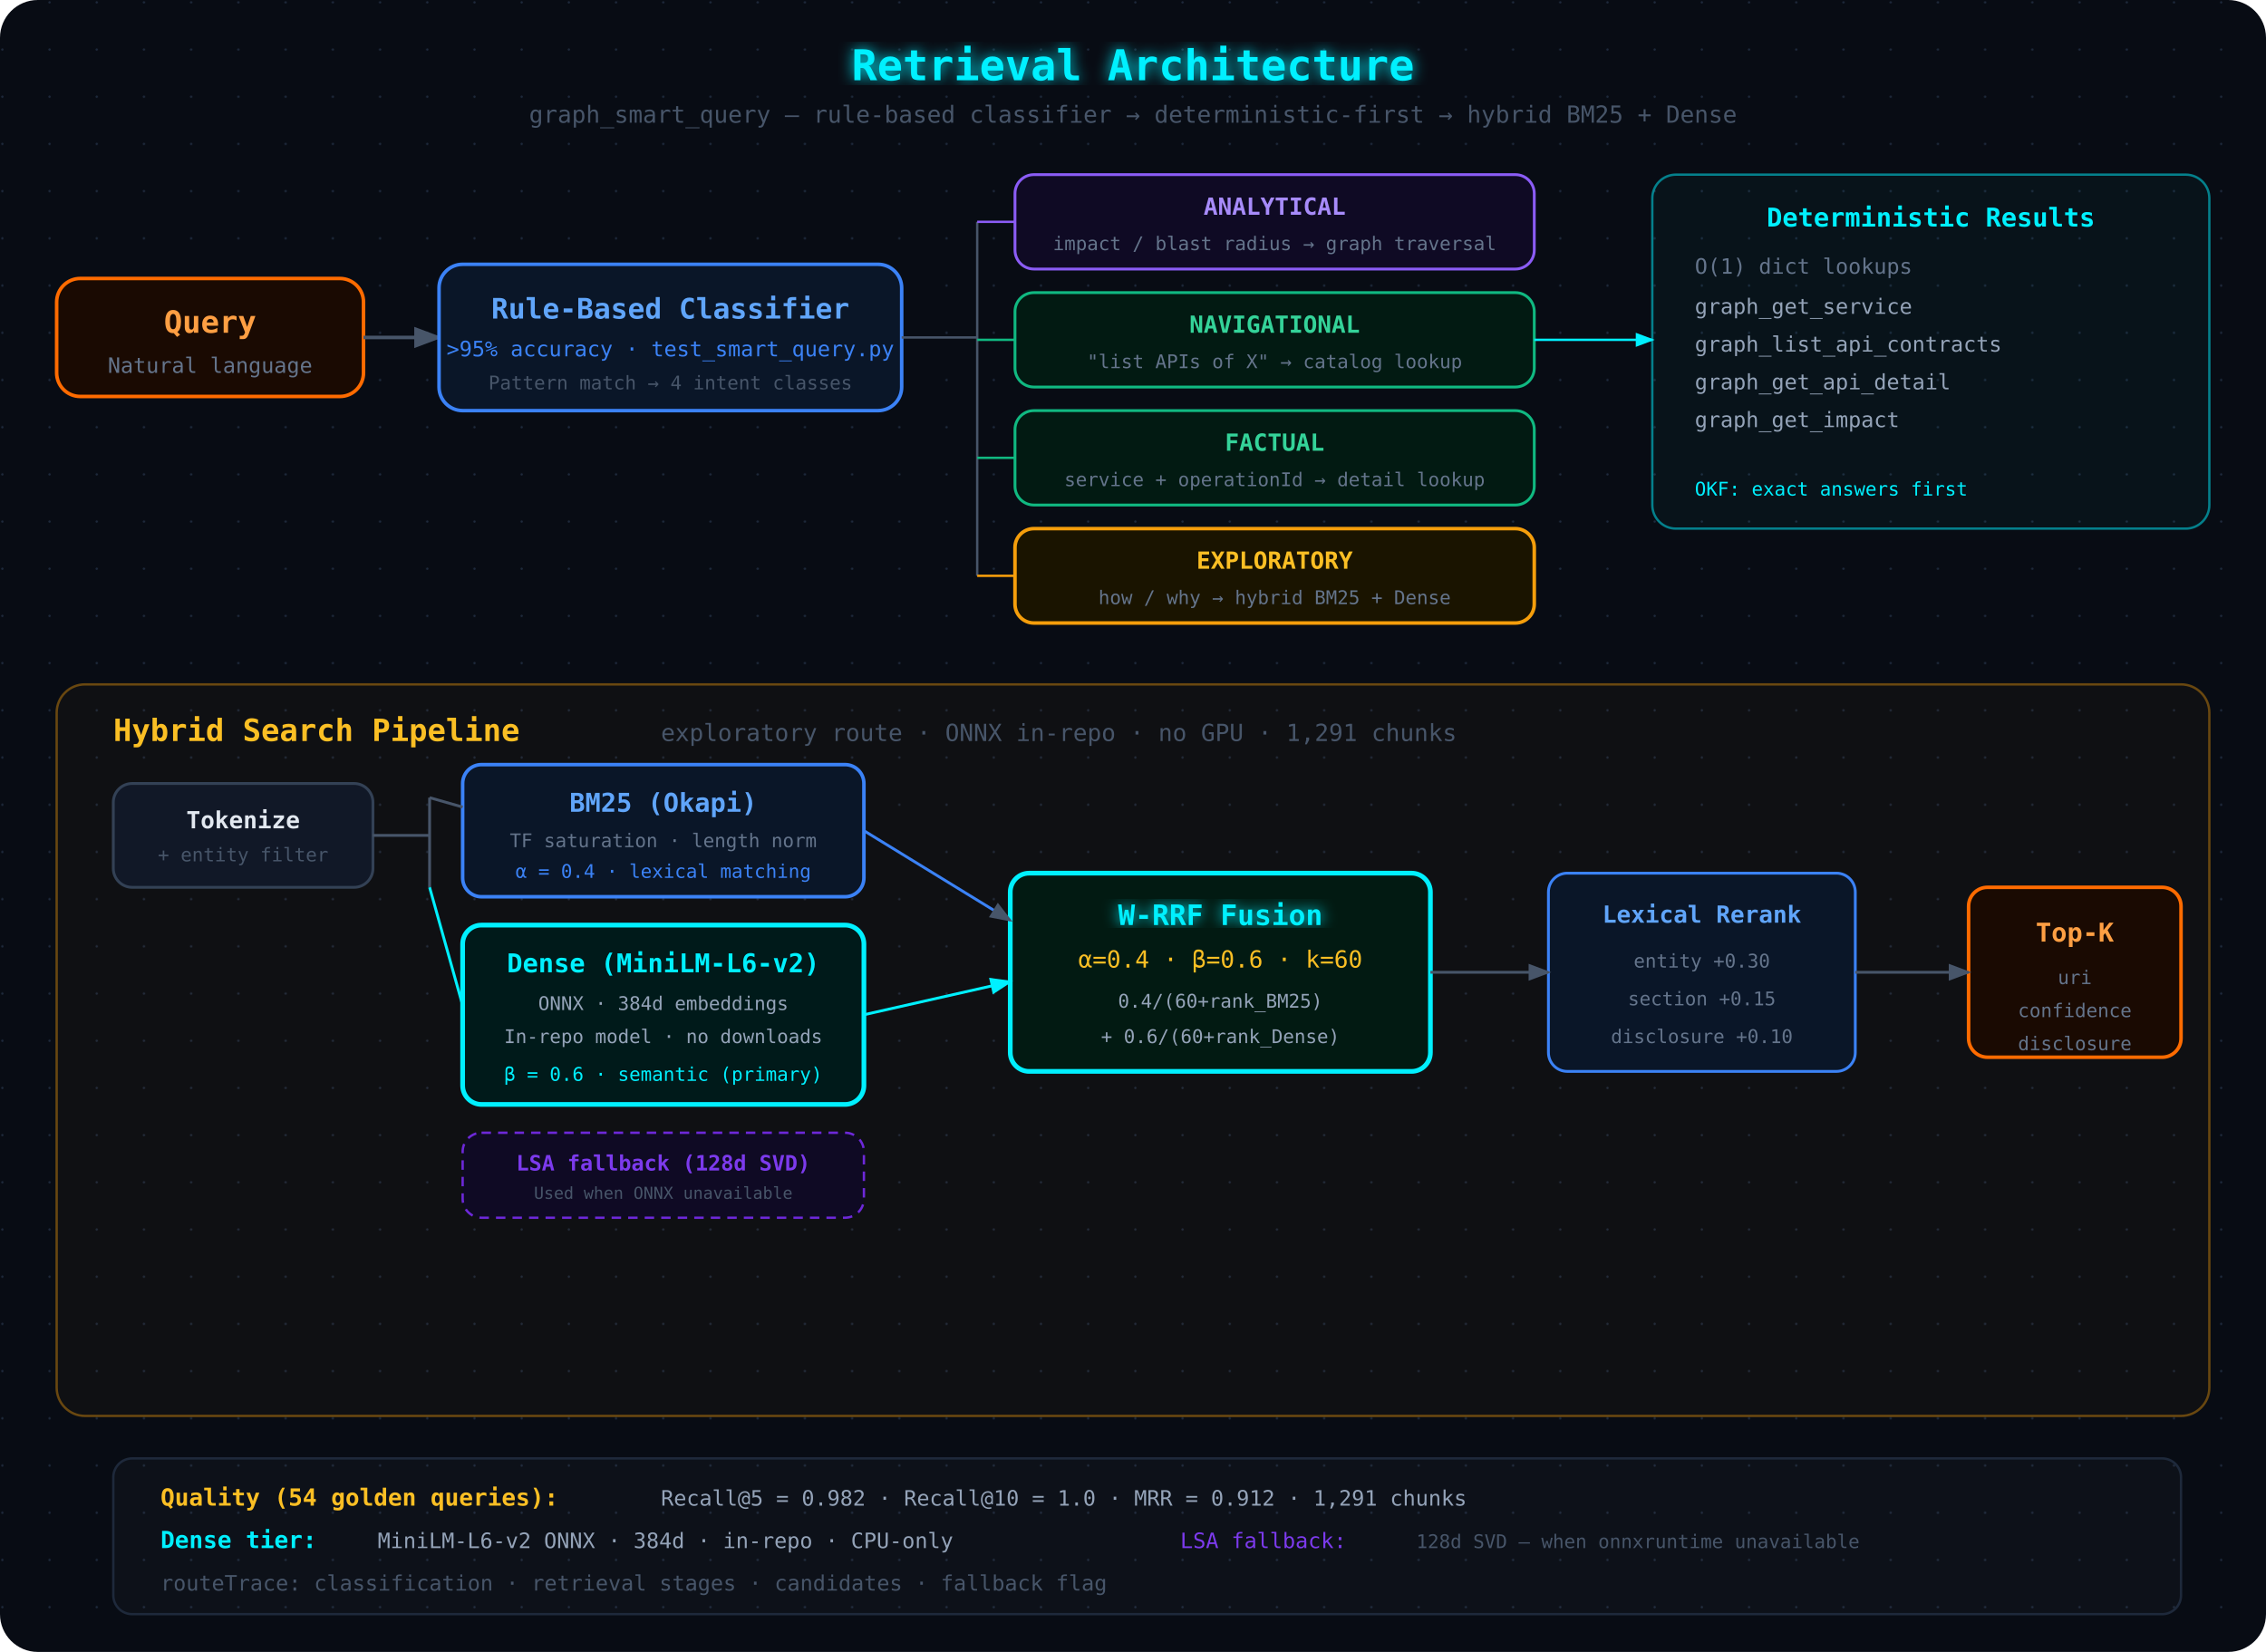
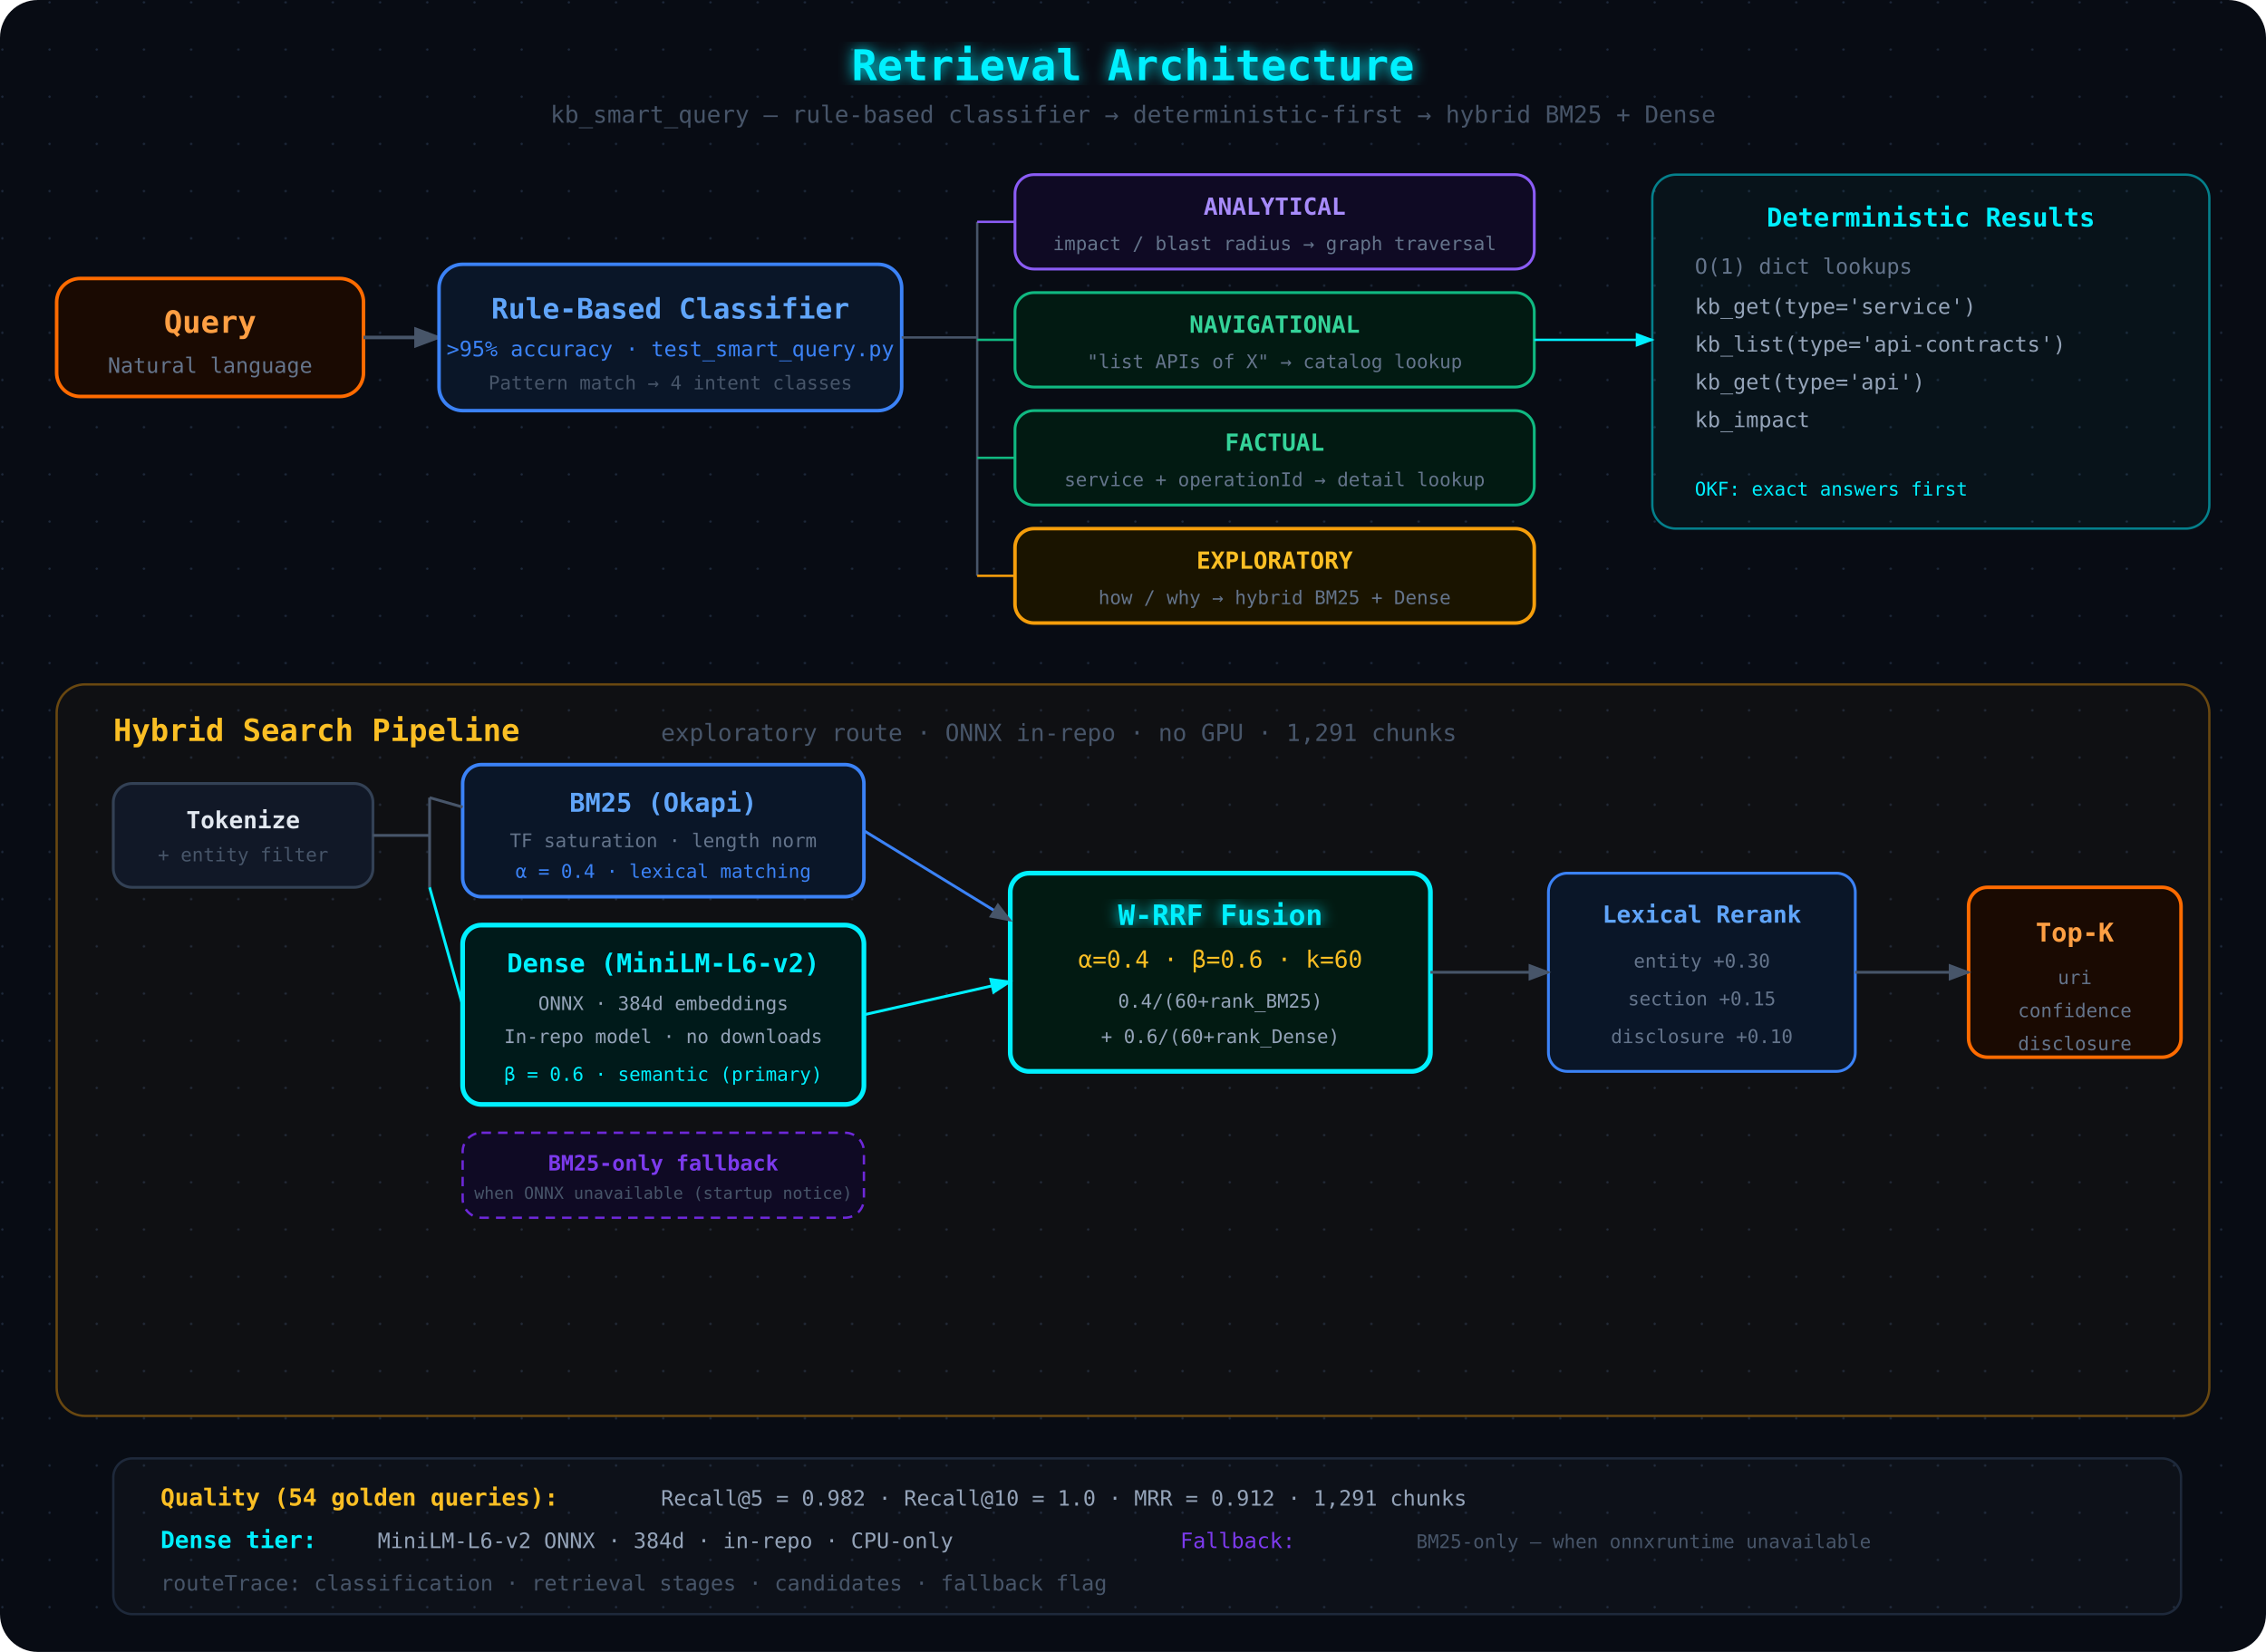
<svg xmlns="http://www.w3.org/2000/svg" viewBox="0 0 960 700" font-family="'SF Mono','Fira Code','Cascadia Code',monospace">
  <defs>
    <marker id="ra1" markerWidth="8" markerHeight="6" refX="7" refY="3" orient="auto">
      <polygon points="0 0,8 3,0 6" fill="#475569" />
    </marker>
    <marker id="ra2" markerWidth="8" markerHeight="6" refX="7" refY="3" orient="auto">
      <polygon points="0 0,8 3,0 6" fill="#00f0ff" />
    </marker>
    <filter id="glow">
      <feGaussianBlur stdDeviation="3" result="blur" />
      <feMerge>
        <feMergeNode in="blur" />
        <feMergeNode in="SourceGraphic" />
      </feMerge>
    </filter>
    <pattern id="grid" width="20" height="20" patternUnits="userSpaceOnUse">
      <circle cx="1" cy="1" r="0.5" fill="#1e293b" />
    </pattern>
  </defs>
  <rect width="960" height="700" fill="#080c14" rx="16" />
  <rect width="960" height="700" fill="url(#grid)" rx="16" />
  <text x="480" y="34" text-anchor="middle" fill="#00f0ff" font-size="18" font-weight="700" filter="url(#glow)">Retrieval Architecture</text>
-   <text x="480" y="52" text-anchor="middle" fill="#475569" font-size="10">graph_smart_query — rule-based classifier → deterministic-first → hybrid BM25 + Dense</text>
+   <text x="480" y="52" text-anchor="middle" fill="#475569" font-size="10">kb_smart_query — rule-based classifier → deterministic-first → hybrid BM25 + Dense</text>
  <rect x="24" y="118" width="130" height="50" rx="10" fill="#1a0a02" stroke="#ff6b00" stroke-width="1.5" />
  <text x="89" y="141" text-anchor="middle" fill="#ff9f43" font-size="13" font-weight="700">Query</text>
  <text x="89" y="158" text-anchor="middle" fill="#64748b" font-size="9">Natural language</text>
  <line x1="154" y1="143" x2="186" y2="143" stroke="#475569" stroke-width="1.5" marker-end="url(#ra1)" />
  <rect x="186" y="112" width="196" height="62" rx="10" fill="#0a1628" stroke="#3b82f6" stroke-width="1.5" />
  <text x="284" y="135" text-anchor="middle" fill="#60a5fa" font-size="12" font-weight="700">Rule-Based Classifier</text>
  <text x="284" y="151" text-anchor="middle" fill="#3b82f6" font-size="9">&gt;95% accuracy · test_smart_query.py</text>
  <text x="284" y="165" text-anchor="middle" fill="#475569" font-size="8">Pattern match → 4 intent classes</text>
  <line x1="382" y1="143" x2="414" y2="143" stroke="#475569" stroke-width="1" />
  <line x1="414" y1="94" x2="414" y2="244" stroke="#475569" stroke-width="1" />
  <line x1="414" y1="94" x2="430" y2="94" stroke="#8b5cf6" stroke-width="1" />
  <rect x="430" y="74" width="220" height="40" rx="8" fill="#0f0a24" stroke="#8b5cf6" stroke-width="1.2" />
  <text x="540" y="91" text-anchor="middle" fill="#a78bfa" font-size="10" font-weight="700">ANALYTICAL</text>
  <text x="540" y="106" text-anchor="middle" fill="#64748b" font-size="8">impact / blast radius → graph traversal</text>
  <line x1="414" y1="144" x2="430" y2="144" stroke="#10b981" stroke-width="1" />
  <rect x="430" y="124" width="220" height="40" rx="8" fill="#021a12" stroke="#10b981" stroke-width="1.2" />
  <text x="540" y="141" text-anchor="middle" fill="#34d399" font-size="10" font-weight="700">NAVIGATIONAL</text>
  <text x="540" y="156" text-anchor="middle" fill="#64748b" font-size="8">"list APIs of X" → catalog lookup</text>
  <line x1="414" y1="194" x2="430" y2="194" stroke="#10b981" stroke-width="1" />
  <rect x="430" y="174" width="220" height="40" rx="8" fill="#021a12" stroke="#10b981" stroke-width="1.2" />
  <text x="540" y="191" text-anchor="middle" fill="#34d399" font-size="10" font-weight="700">FACTUAL</text>
  <text x="540" y="206" text-anchor="middle" fill="#64748b" font-size="8">service + operationId → detail lookup</text>
  <line x1="414" y1="244" x2="430" y2="244" stroke="#f59e0b" stroke-width="1" />
  <rect x="430" y="224" width="220" height="40" rx="8" fill="#1a1400" stroke="#f59e0b" stroke-width="1.5" />
  <text x="540" y="241" text-anchor="middle" fill="#fbbf24" font-size="10" font-weight="700">EXPLORATORY</text>
  <text x="540" y="256" text-anchor="middle" fill="#64748b" font-size="8">how / why → hybrid BM25 + Dense</text>
  <rect x="700" y="74" width="236" height="150" rx="10" fill="rgba(0,240,255,0.03)" stroke="#00f0ff" stroke-width="1" stroke-opacity="0.5" />
  <text x="818" y="96" text-anchor="middle" fill="#00f0ff" font-size="11" font-weight="700">Deterministic Results</text>
  <text x="718" y="116" fill="#64748b" font-size="9">O(1) dict lookups</text>
-   <text x="718" y="133" fill="#94a3b8" font-size="9">graph_get_service</text>
-   <text x="718" y="149" fill="#94a3b8" font-size="9">graph_list_api_contracts</text>
-   <text x="718" y="165" fill="#94a3b8" font-size="9">graph_get_api_detail</text>
-   <text x="718" y="181" fill="#94a3b8" font-size="9">graph_get_impact</text>
+   <text x="718" y="133" fill="#94a3b8" font-size="9">kb_get(type='service')</text>
+   <text x="718" y="149" fill="#94a3b8" font-size="9">kb_list(type='api-contracts')</text>
+   <text x="718" y="165" fill="#94a3b8" font-size="9">kb_get(type='api')</text>
+   <text x="718" y="181" fill="#94a3b8" font-size="9">kb_impact</text>
  <text x="718" y="210" fill="#00f0ff" font-size="8">OKF: exact answers first</text>
  <line x1="650" y1="144" x2="700" y2="144" stroke="#00f0ff" stroke-width="1" marker-end="url(#ra2)" />
  <rect x="24" y="290" width="912" height="310" rx="12" fill="rgba(245,158,11,0.03)" stroke="#f59e0b" stroke-width="1" stroke-opacity="0.4" />
  <text x="48" y="314" fill="#fbbf24" font-size="13" font-weight="700">Hybrid Search Pipeline</text>
  <text x="280" y="314" fill="#475569" font-size="10">exploratory route · ONNX in-repo · no GPU · 1,291 chunks</text>
  <rect x="48" y="332" width="110" height="44" rx="8" fill="#111827" stroke="#334155" stroke-width="1.2" />
  <text x="103" y="351" text-anchor="middle" fill="#e2e8f0" font-size="10" font-weight="600">Tokenize</text>
  <text x="103" y="365" text-anchor="middle" fill="#475569" font-size="8">+ entity filter</text>
  <line x1="158" y1="354" x2="182" y2="354" stroke="#475569" stroke-width="1.2" />
  <line x1="182" y1="338" x2="182" y2="376" stroke="#475569" stroke-width="1.2" />
  <rect x="196" y="324" width="170" height="56" rx="8" fill="#0a1628" stroke="#3b82f6" stroke-width="1.5" />
  <text x="281" y="344" text-anchor="middle" fill="#60a5fa" font-size="11" font-weight="700">BM25 (Okapi)</text>
  <text x="281" y="359" text-anchor="middle" fill="#64748b" font-size="8">TF saturation · length norm</text>
  <text x="281" y="372" text-anchor="middle" fill="#3b82f6" font-size="8">α = 0.4 · lexical matching</text>
  <line x1="182" y1="338" x2="196" y2="342" stroke="#475569" stroke-width="1.2" />
  <rect x="196" y="392" width="170" height="76" rx="8" fill="#001a1a" stroke="#00f0ff" stroke-width="2" />
  <text x="281" y="412" text-anchor="middle" fill="#00f0ff" font-size="11" font-weight="700">Dense (MiniLM-L6-v2)</text>
  <text x="281" y="428" text-anchor="middle" fill="#94a3b8" font-size="8">ONNX · 384d embeddings</text>
  <text x="281" y="442" text-anchor="middle" fill="#94a3b8" font-size="8">In-repo model · no downloads</text>
  <text x="281" y="458" text-anchor="middle" fill="#00f0ff" font-size="8">β = 0.6 · semantic (primary)</text>
  <line x1="182" y1="376" x2="196" y2="426" stroke="#00f0ff" stroke-width="1.2" />
  <rect x="196" y="480" width="170" height="36" rx="8" fill="#0f0a24" stroke="#6d28d9" stroke-width="1" stroke-dasharray="4,3" />
-   <text x="281" y="496" text-anchor="middle" fill="#7c3aed" font-size="9" font-weight="600">LSA fallback (128d SVD)</text>
-   <text x="281" y="508" text-anchor="middle" fill="#475569" font-size="7">Used when ONNX unavailable</text>
+   <text x="281" y="496" text-anchor="middle" fill="#7c3aed" font-size="9" font-weight="600">BM25-only fallback</text>
+   <text x="281" y="508" text-anchor="middle" fill="#475569" font-size="7">when ONNX unavailable (startup notice)</text>
  <rect x="428" y="370" width="178" height="84" rx="8" fill="#021a12" stroke="#00f0ff" stroke-width="2" />
  <text x="517" y="392" text-anchor="middle" fill="#00f0ff" font-size="12" font-weight="700" filter="url(#glow)">W-RRF Fusion</text>
  <text x="517" y="410" text-anchor="middle" fill="#fbbf24" font-size="10">α=0.4 · β=0.6 · k=60</text>
  <text x="517" y="427" text-anchor="middle" fill="#94a3b8" font-size="8">0.4/(60+rank_BM25)</text>
  <text x="517" y="442" text-anchor="middle" fill="#94a3b8" font-size="8">+ 0.6/(60+rank_Dense)</text>
  <line x1="366" y1="352" x2="428" y2="390" stroke="#3b82f6" stroke-width="1.2" marker-end="url(#ra1)" />
  <line x1="366" y1="430" x2="428" y2="416" stroke="#00f0ff" stroke-width="1.2" marker-end="url(#ra2)" />
  <rect x="656" y="370" width="130" height="84" rx="8" fill="#0a1628" stroke="#3b82f6" stroke-width="1.2" />
  <text x="721" y="391" text-anchor="middle" fill="#60a5fa" font-size="10" font-weight="600">Lexical Rerank</text>
  <text x="721" y="410" text-anchor="middle" fill="#64748b" font-size="8">entity  +0.30</text>
  <text x="721" y="426" text-anchor="middle" fill="#64748b" font-size="8">section +0.15</text>
  <text x="721" y="442" text-anchor="middle" fill="#64748b" font-size="8">disclosure +0.10</text>
  <line x1="606" y1="412" x2="656" y2="412" stroke="#475569" stroke-width="1.2" marker-end="url(#ra1)" />
  <rect x="834" y="376" width="90" height="72" rx="8" fill="#1a0a02" stroke="#ff6b00" stroke-width="1.5" />
  <text x="879" y="399" text-anchor="middle" fill="#ff9f43" font-size="11" font-weight="700">Top-K</text>
  <text x="879" y="417" text-anchor="middle" fill="#64748b" font-size="8">uri</text>
  <text x="879" y="431" text-anchor="middle" fill="#64748b" font-size="8">confidence</text>
  <text x="879" y="445" text-anchor="middle" fill="#64748b" font-size="8">disclosure</text>
  <line x1="786" y1="412" x2="834" y2="412" stroke="#475569" stroke-width="1.2" marker-end="url(#ra1)" />
  <rect x="48" y="618" width="876" height="66" rx="8" fill="rgba(255,255,255,0.02)" stroke="#1e293b" stroke-width="1" />
  <text x="68" y="638" fill="#fbbf24" font-size="10" font-weight="600">Quality (54 golden queries):</text>
  <text x="280" y="638" fill="#94a3b8" font-size="9">Recall@5 = 0.982 · Recall@10 = 1.0 · MRR = 0.912 · 1,291 chunks</text>
  <text x="68" y="656" fill="#00f0ff" font-size="10" font-weight="600">Dense tier:</text>
  <text x="160" y="656" fill="#94a3b8" font-size="9">MiniLM-L6-v2 ONNX · 384d · in-repo · CPU-only</text>
-   <text x="500" y="656" fill="#7c3aed" font-size="9">LSA fallback:</text>
-   <text x="600" y="656" fill="#475569" font-size="8">128d SVD — when onnxruntime unavailable</text>
+   <text x="500" y="656" fill="#7c3aed" font-size="9">Fallback:</text>
+   <text x="600" y="656" fill="#475569" font-size="8">BM25-only — when onnxruntime unavailable</text>
  <text x="68" y="674" fill="#475569" font-size="9">routeTrace: classification · retrieval stages · candidates · fallback flag</text>
</svg>
